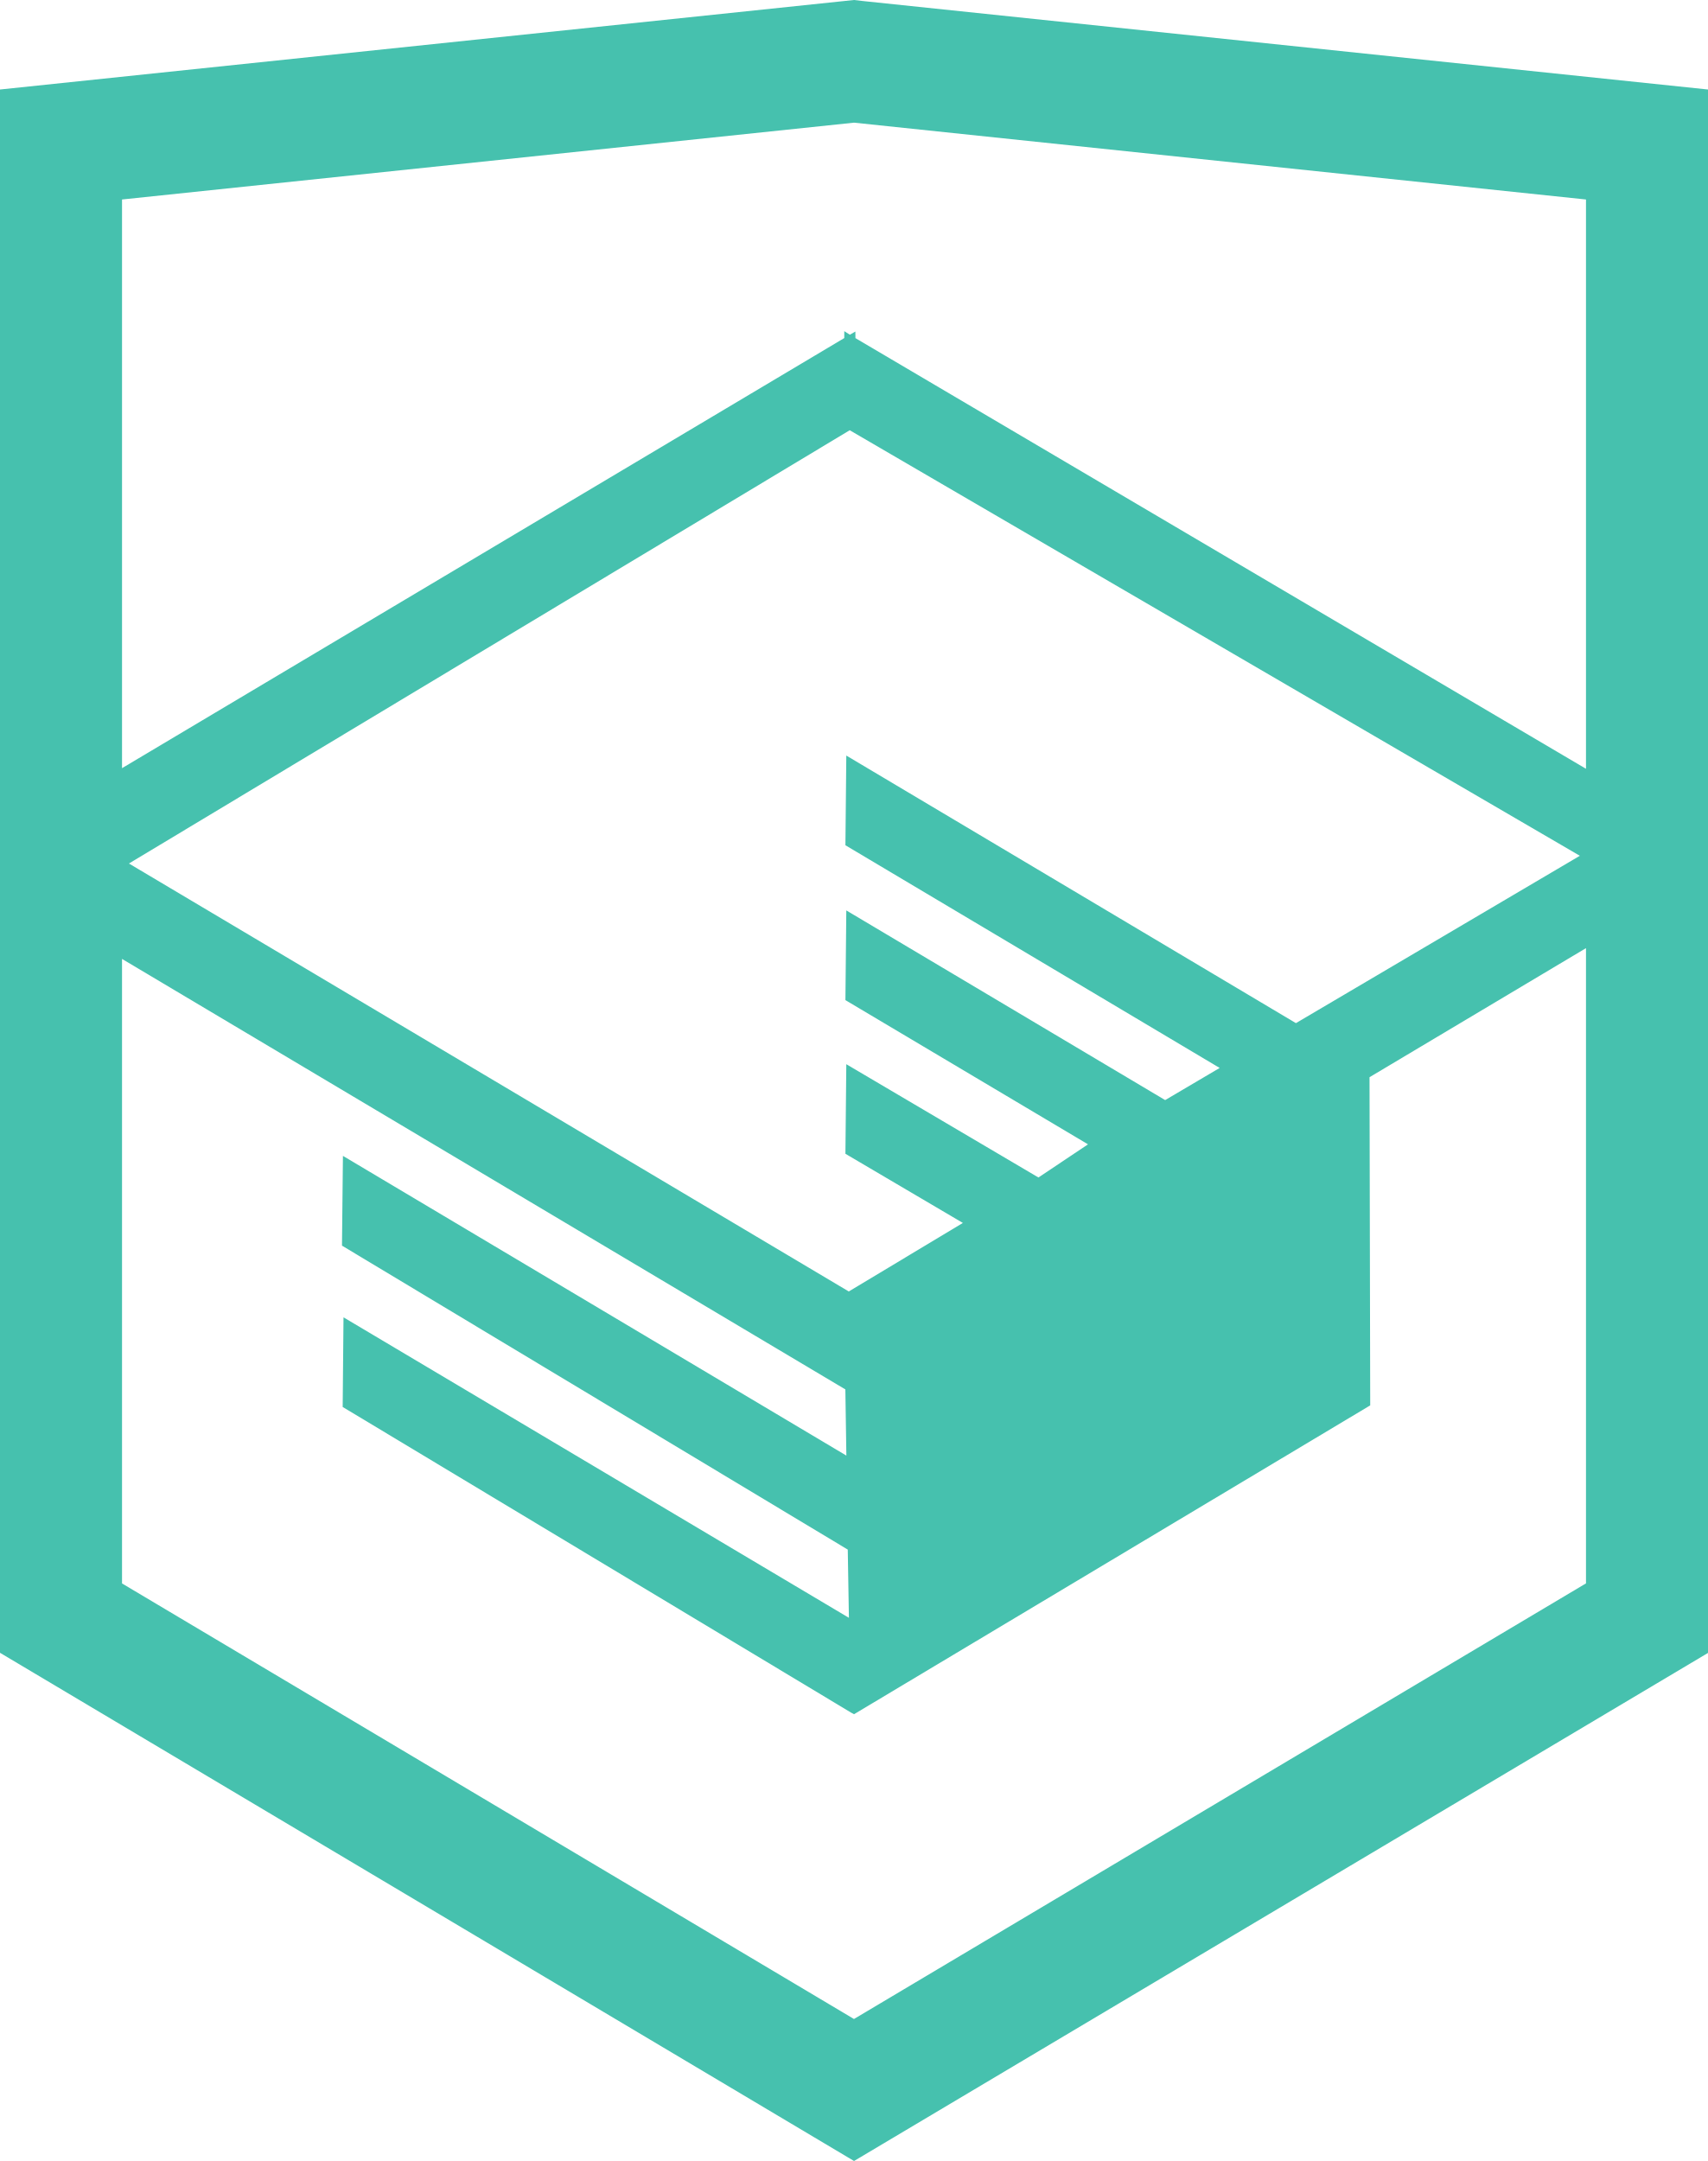
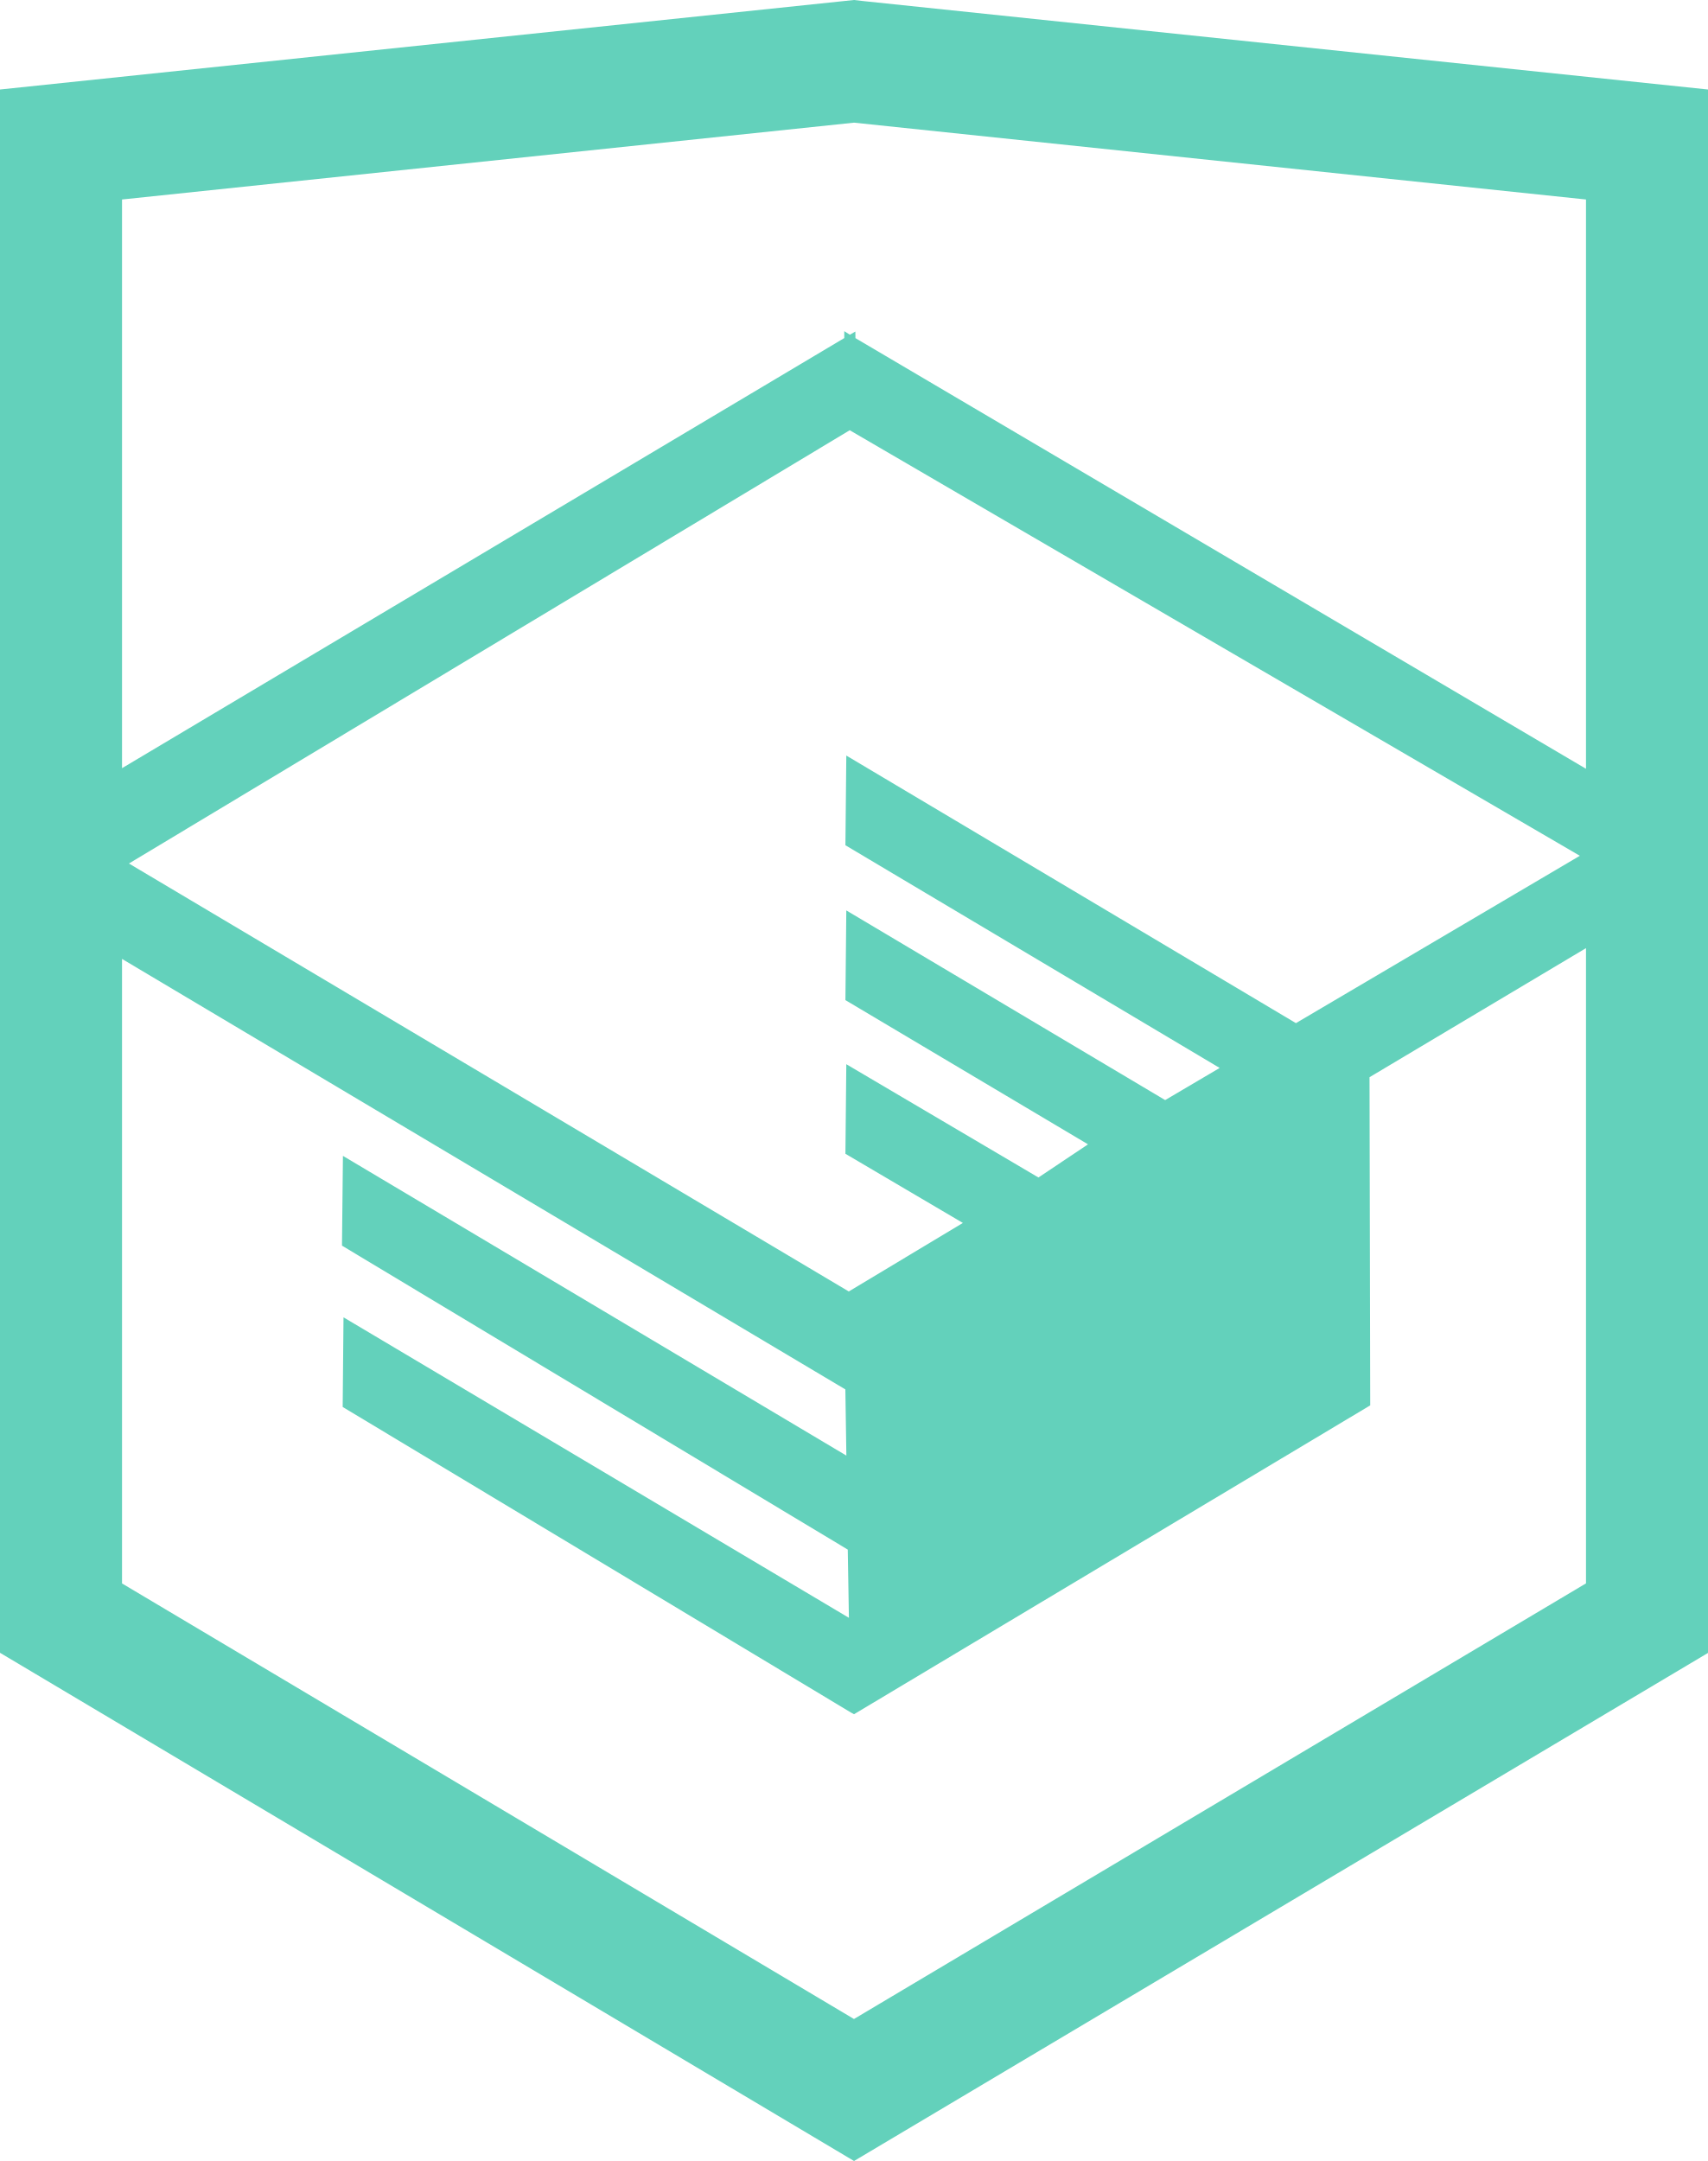
- <svg xmlns="http://www.w3.org/2000/svg" version="1.1" fill="#46c1ae" id="Layer_1" x="0px" y="0px" width="26.943px" height="34.09px" viewBox="0 0 26.943 34.09" enable-background="new 0 0 26.943 34.09" xml:space="preserve">
+ <svg xmlns="http://www.w3.org/2000/svg" version="1.1" fill="#63d1bb" id="Layer_1" x="0px" y="0px" width="26.943px" height="34.09px" viewBox="0 0 26.943 34.09" enable-background="new 0 0 26.943 34.09" xml:space="preserve">
  <path d="M13.62,0.017L13.472,0L0,1.412v24.661l13.473,8.017l13.43-7.99l0.042-0.025V1.412L13.62,0.017z M25.019,12.127L13.495,5.334 L13.494,5.23l-0.087,0.05l-0.088-0.056v0.109L1.925,12.118V3.147l11.548-1.212l11.547,1.212V12.127z M13.405,6.787L24.923,13.5 l-4.479,2.64l-7.093-4.221l-0.014,1.415l5.904,3.513l-0.86,0.507l-5.03-2.992l-0.014,1.415l3.827,2.275l-0.782,0.523l-3.031-1.787 l-0.014,1.413l1.853,1.091l-1.8,1.081L2.034,13.622L13.405,6.787z M1.925,15.127l11.411,6.791l0.016,1.044L5.41,18.234L5.395,19.65 l7.979,4.795l0.018,1.076l-7.973-4.74l-0.013,1.414l8.021,4.822l0.046,0.025l8.143-4.872l-0.011-5.177l3.415-2.036v10.021 L13.472,31.85L1.925,24.979V15.127z" />
</svg>
